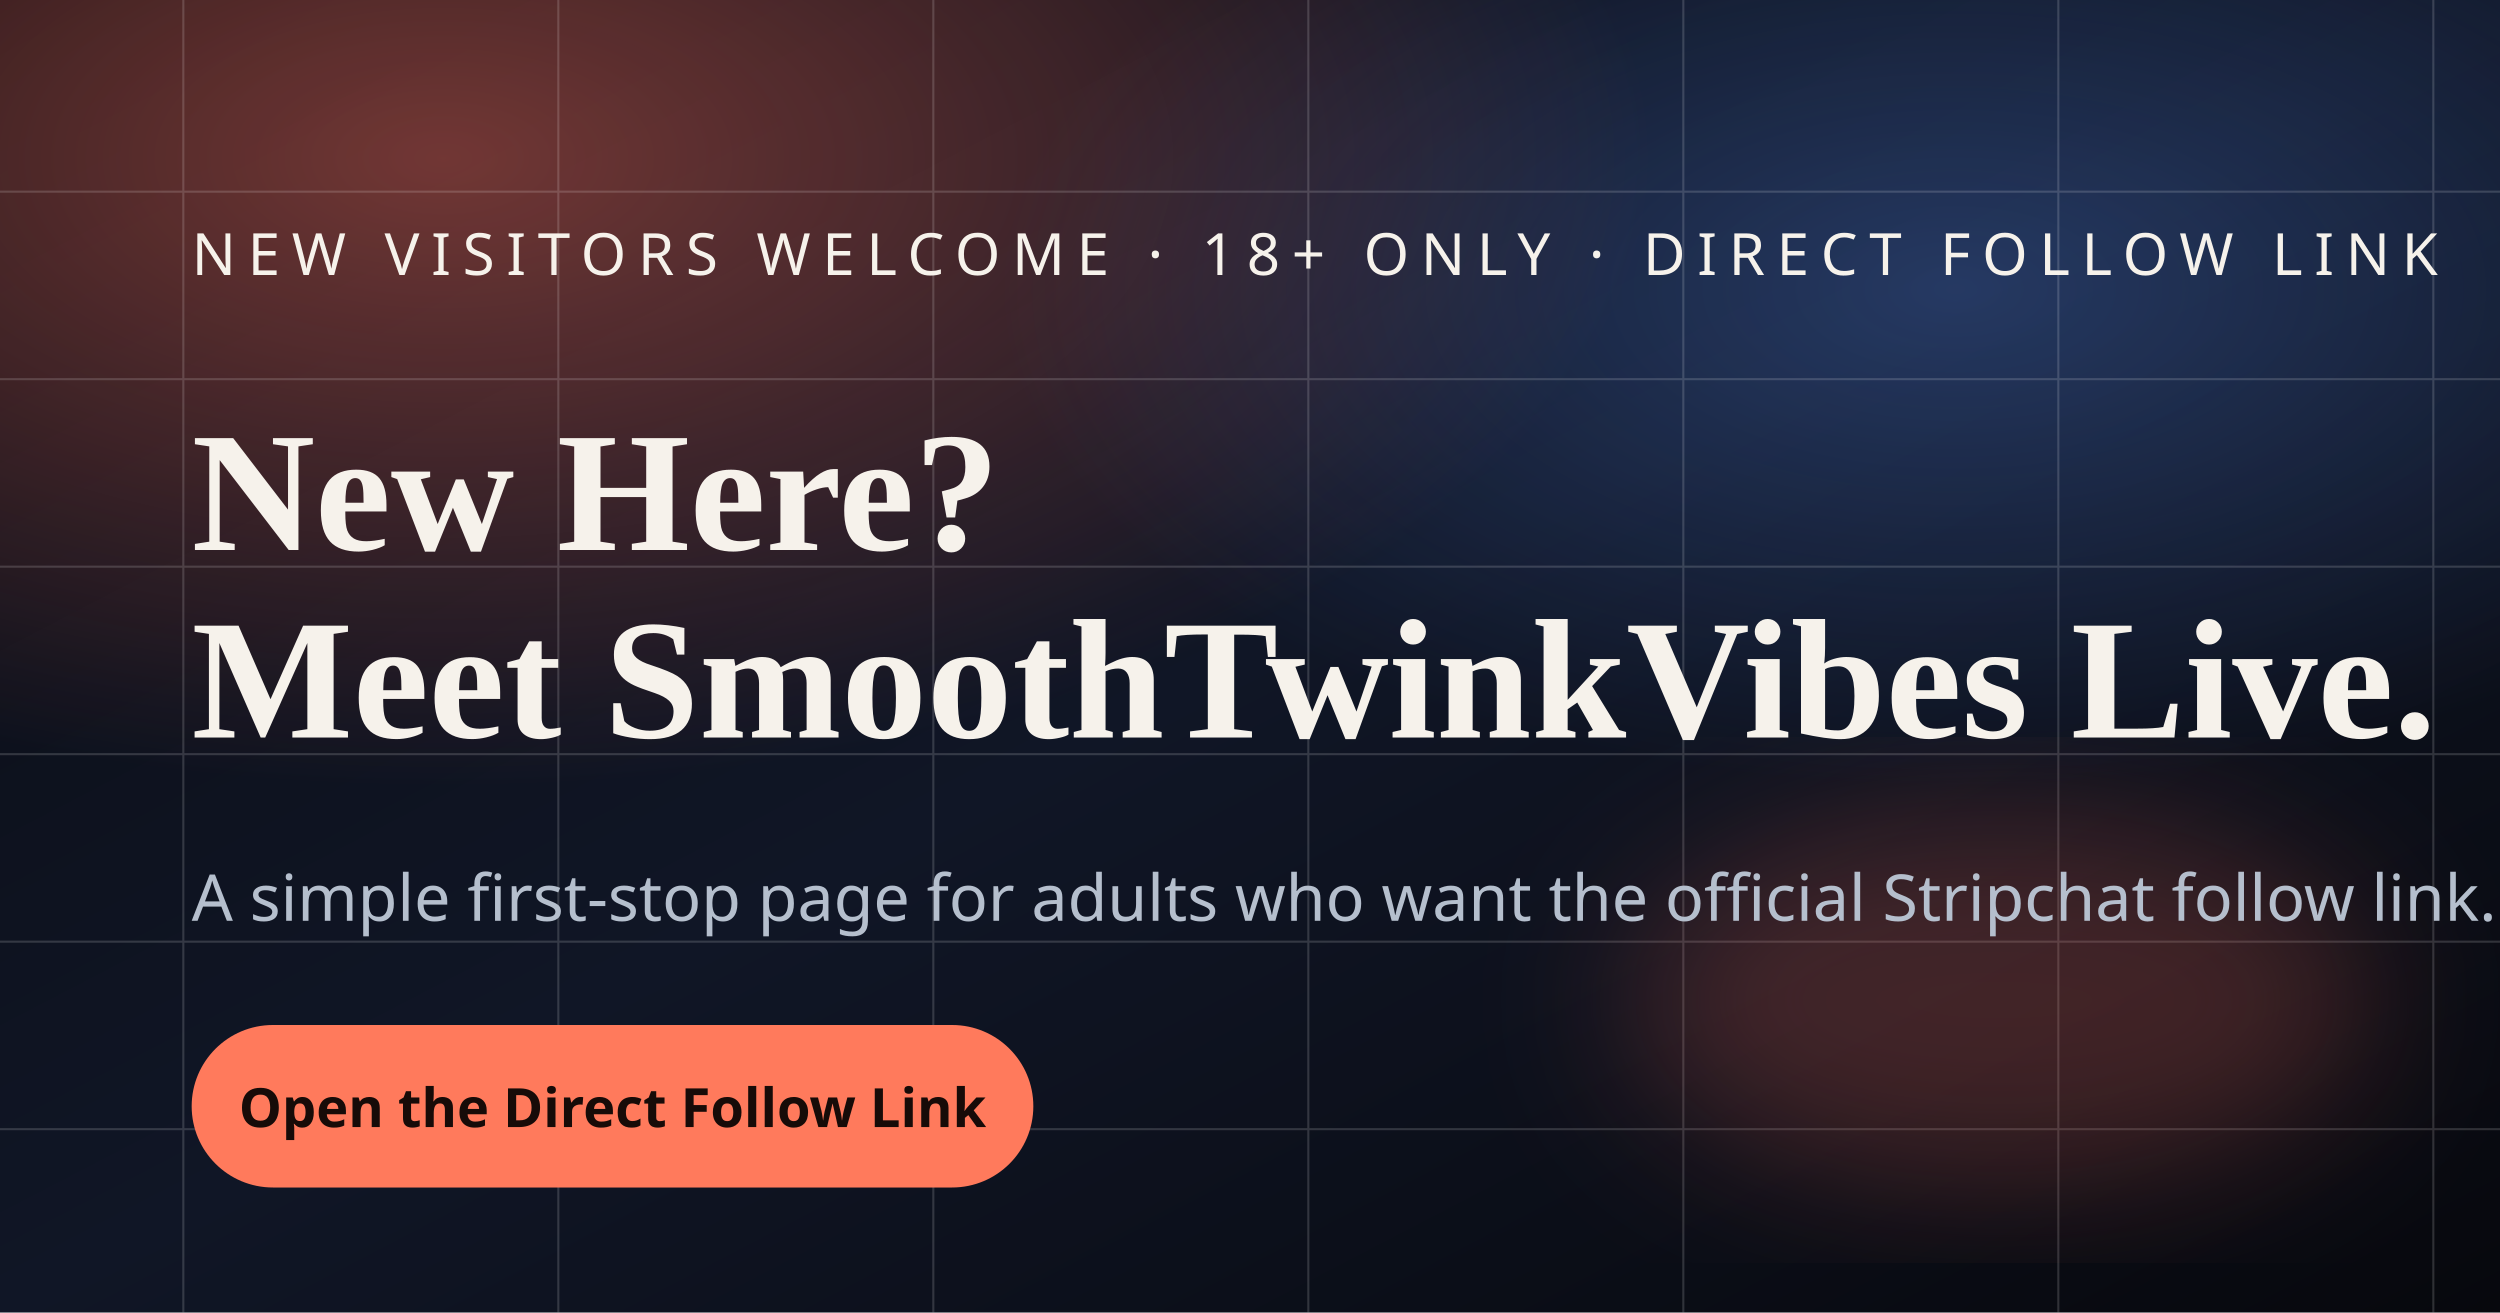
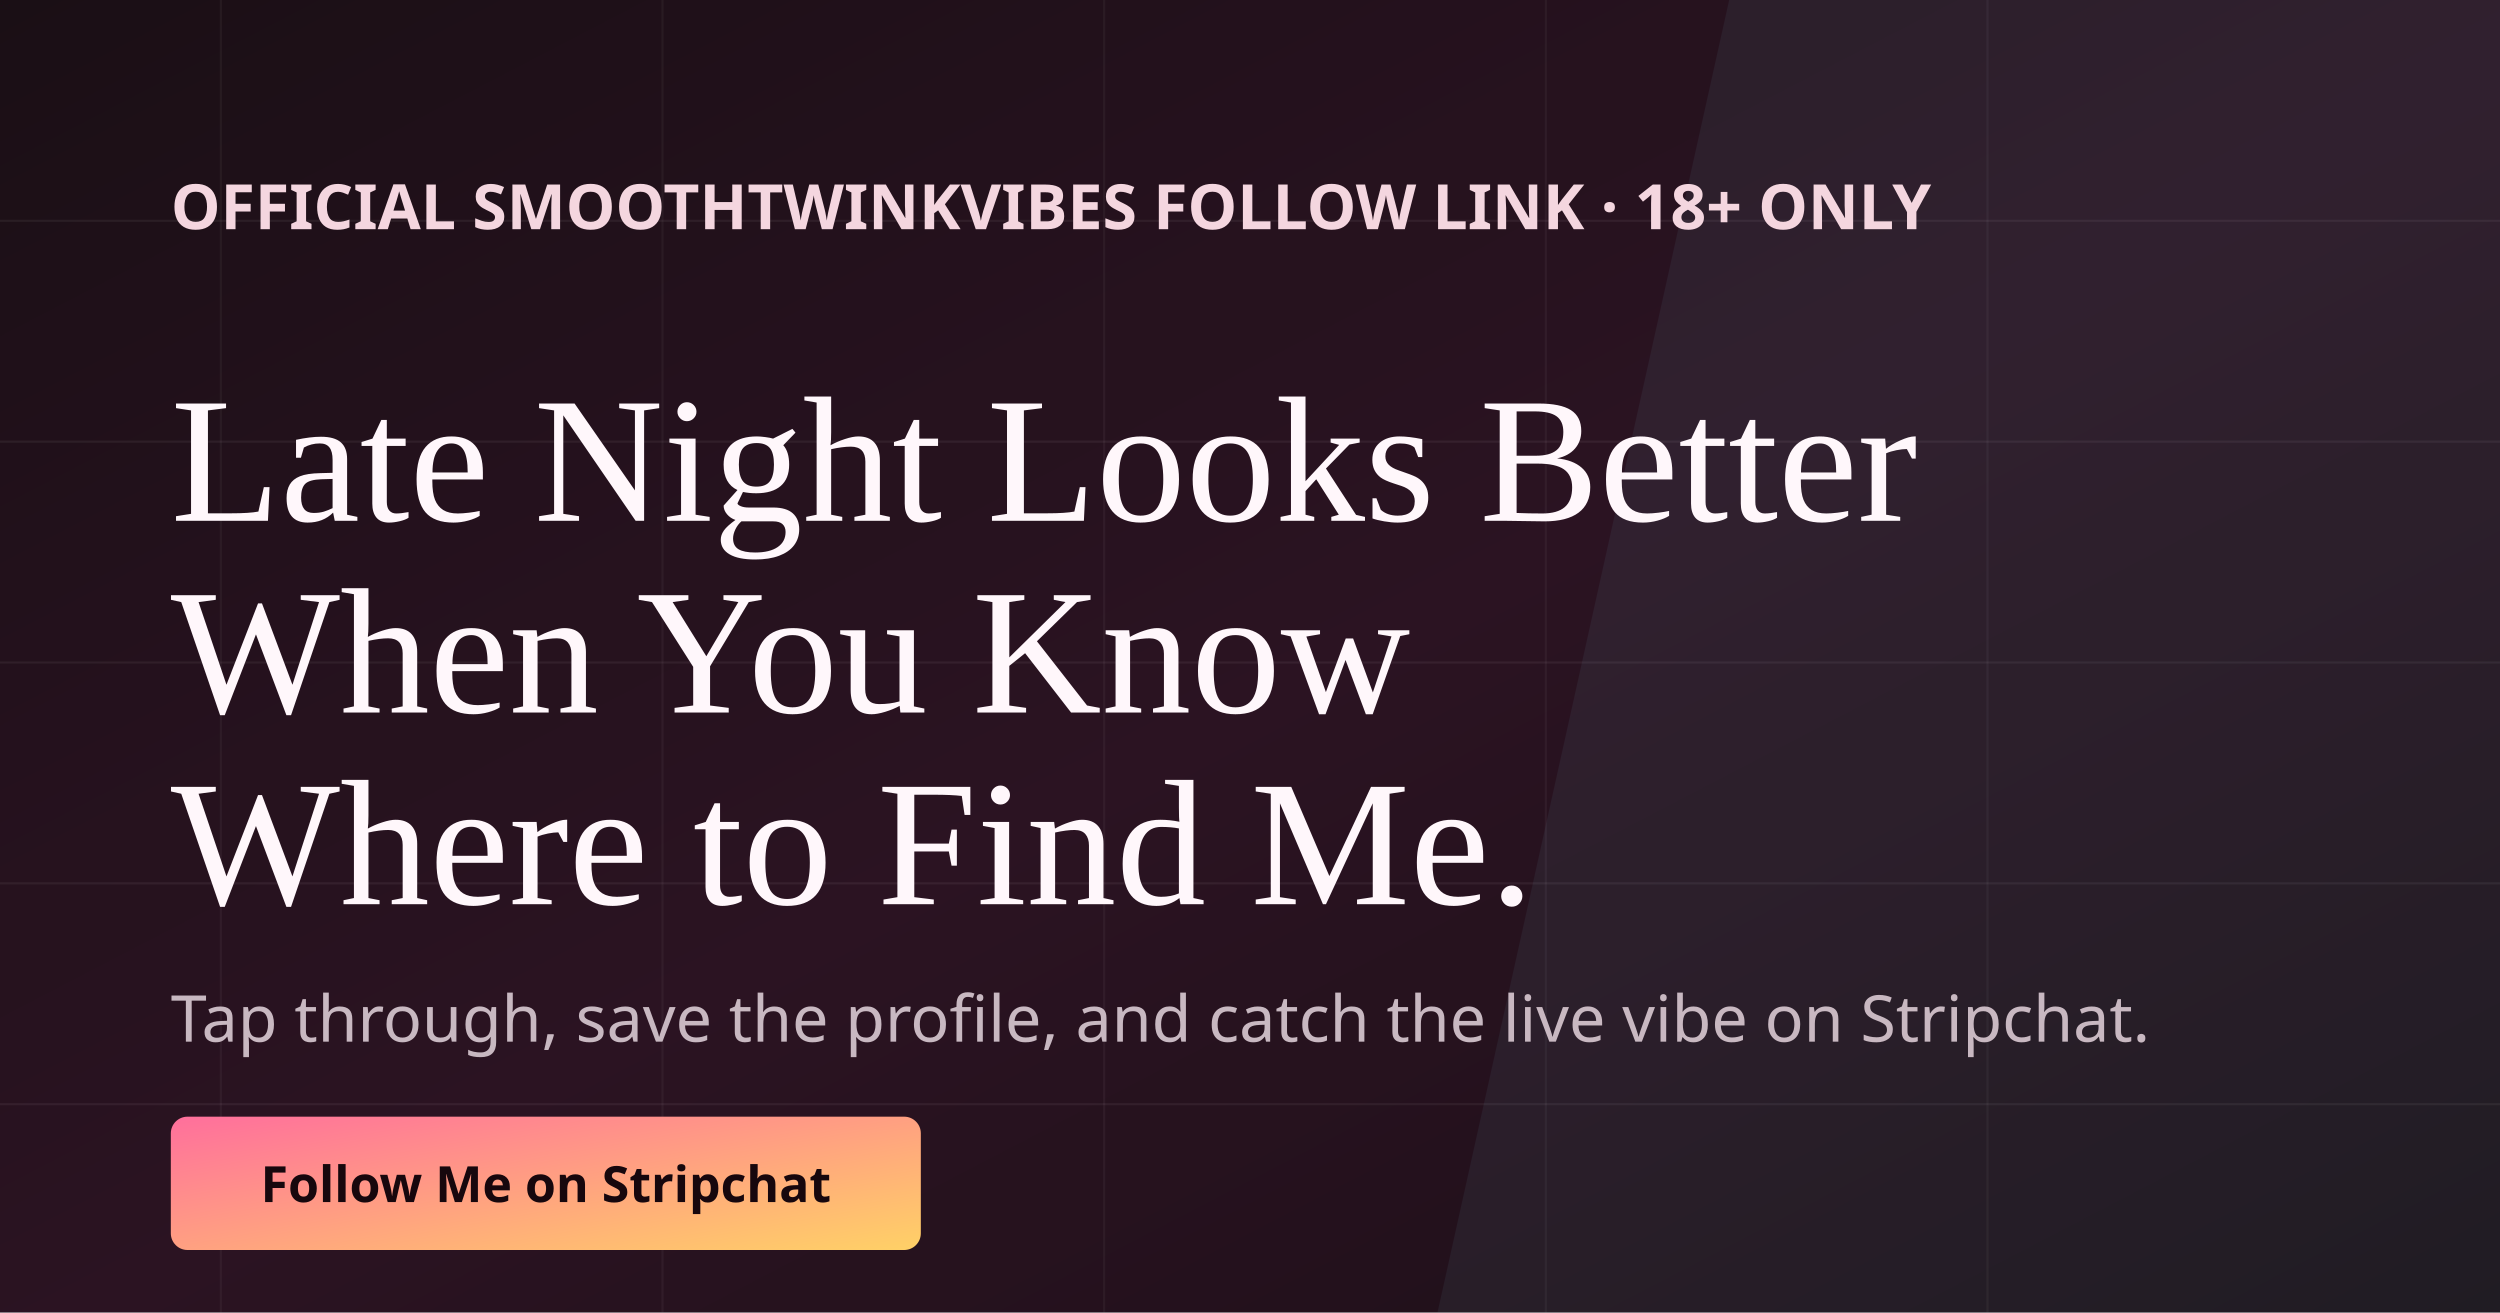
<svg xmlns="http://www.w3.org/2000/svg" width="1200" height="630" viewBox="0 0 1200 630" role="img" aria-labelledby="title desc">
  <defs>
-     <linearGradient id="bg" x1="0%" y1="0%" x2="100%" y2="100%">
-       <stop offset="0%" stop-color="#090b11" />
-       <stop offset="50%" stop-color="#101626" />
-       <stop offset="100%" stop-color="#07080d" />
+     <linearGradient id="bg" x1="0" y1="0" x2="1" y2="1">
+       <stop offset="0" stop-color="#07070a" />
+       <stop offset="0.52" stop-color="#190b18" />
+       <stop offset="1" stop-color="#07070a" />
    </linearGradient>
-     <radialGradient id="warm" cx="18%" cy="12%" r="48%">
-       <stop offset="0%" stop-color="#ff6f5d" stop-opacity="0.42" />
-       <stop offset="100%" stop-color="#ff6f5d" stop-opacity="0" />
-     </radialGradient>
-     <radialGradient id="cool" cx="78%" cy="22%" r="38%">
-       <stop offset="0%" stop-color="#5c94ff" stop-opacity="0.28" />
-       <stop offset="100%" stop-color="#5c94ff" stop-opacity="0" />
-     </radialGradient>
-     <filter id="soft" x="-20%" y="-20%" width="140%" height="140%">
-       <feGaussianBlur stdDeviation="36" />
-     </filter>
+     <linearGradient id="cta" x1="0" y1="0" x2="1" y2="1">
+       <stop offset="0" stop-color="#ff6f9c" />
+       <stop offset="1" stop-color="#ffd166" />
+     </linearGradient>
  </defs>
  <rect width="1200" height="630" fill="url(#bg)" />
-   <rect width="1200" height="630" fill="url(#warm)" />
-   <rect width="1200" height="630" fill="url(#cool)" />
-   <g opacity="0.16">
-     <path d="M0 92H1200M0 182H1200M0 272H1200M0 362H1200M0 452H1200M0 542H1200" stroke="#ffffff" />
-     <path d="M88 0V630M268 0V630M448 0V630M628 0V630M808 0V630M988 0V630M1168 0V630" stroke="#ffffff" />
-   </g>
-   <ellipse cx="960" cy="480" rx="180" ry="90" fill="#ff6f5d" opacity="0.22" filter="url(#soft)" />
-   <g fill="#f6f2eb">
-     <text x="92" y="132" font-size="28" font-family="Aptos, Segoe UI, sans-serif" letter-spacing="5.6" text-transform="uppercase">NEW VISITORS WELCOME · 18+ ONLY · DIRECT FOLLOW LINK</text>
-     <text x="92" y="264" font-size="82" font-family="Georgia, Times New Roman, serif" font-weight="700">New Here?</text>
-     <text x="92" y="354" font-size="82" font-family="Georgia, Times New Roman, serif" font-weight="700">Meet SmoothTwinkVibes Live.</text>
-     <text x="92" y="442" font-size="31" font-family="Aptos, Segoe UI, sans-serif" fill="#b5bfcd">A simple first-stop page for adults who want the official Stripchat follow link.</text>
-   </g>
-   <g transform="translate(92 492)">
-     <rect width="404" height="78" rx="39" fill="#ff7a5c" />
-     <text x="202" y="49" text-anchor="middle" font-size="26" font-weight="700" font-family="Aptos, Segoe UI, sans-serif" fill="#170b08">Open the Direct Follow Link</text>
+   <path d="M0 106H1200M0 212H1200M0 318H1200M0 424H1200M0 530H1200" stroke="#ffffff" stroke-opacity="0.06" />
+   <path d="M106 0V630M318 0V630M530 0V630M742 0V630M954 0V630" stroke="#ffffff" stroke-opacity="0.045" />
+   <path d="M0 0H1200V630H0Z" fill="#ff6f9c" opacity="0.08" />
+   <path d="M830 0H1200V630H690Z" fill="#8ee7ff" opacity="0.06" />
+   <text x="82" y="110" fill="#f4d6df" font-size="30" font-weight="700" font-family="Space Grotesk, Segoe UI, sans-serif">OFFICIAL SMOOTHTWINKVIBES FOLLOW LINK · 18+ ONLY</text>
+   <text x="82" y="250" fill="#fff7fb" font-size="86" font-family="Georgia, Times New Roman, serif">Late Night Looks Better</text>
+   <text x="82" y="342" fill="#fff7fb" font-size="86" font-family="Georgia, Times New Roman, serif">When You Know</text>
+   <text x="82" y="434" fill="#fff7fb" font-size="86" font-family="Georgia, Times New Roman, serif">Where to Find Me.</text>
+   <text x="82" y="500" fill="#c8b8c1" font-size="31" font-family="Space Grotesk, Segoe UI, sans-serif">Tap through, save the profile, and catch the live vibe on Stripchat.</text>
+   <g transform="translate(82 536)">
+     <rect width="360" height="64" rx="8" fill="url(#cta)" />
+     <text x="180" y="41" text-anchor="middle" fill="#17070d" font-size="24" font-weight="800" font-family="Space Grotesk, Segoe UI, sans-serif">Follow Me on Stripchat</text>
  </g>
</svg>
